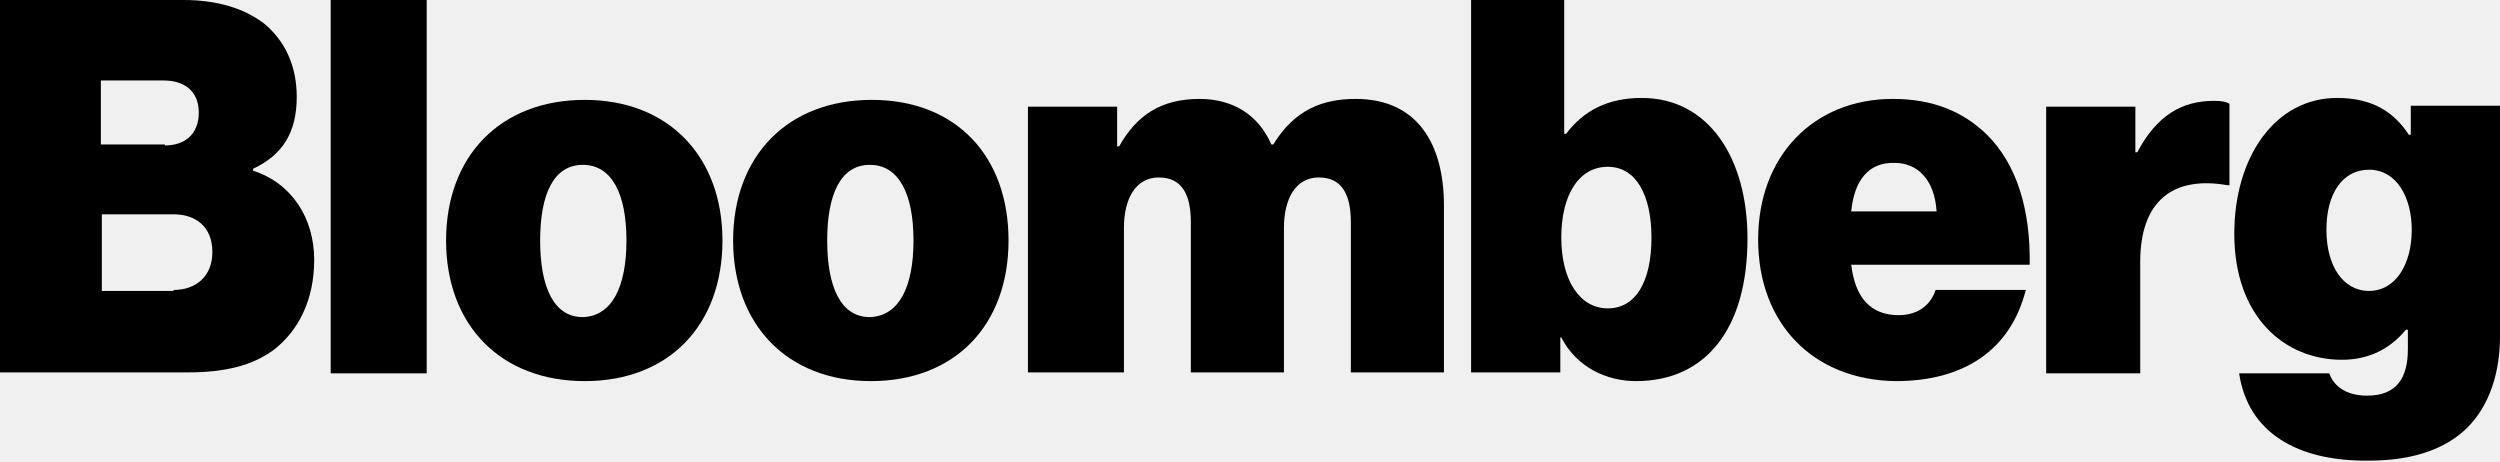
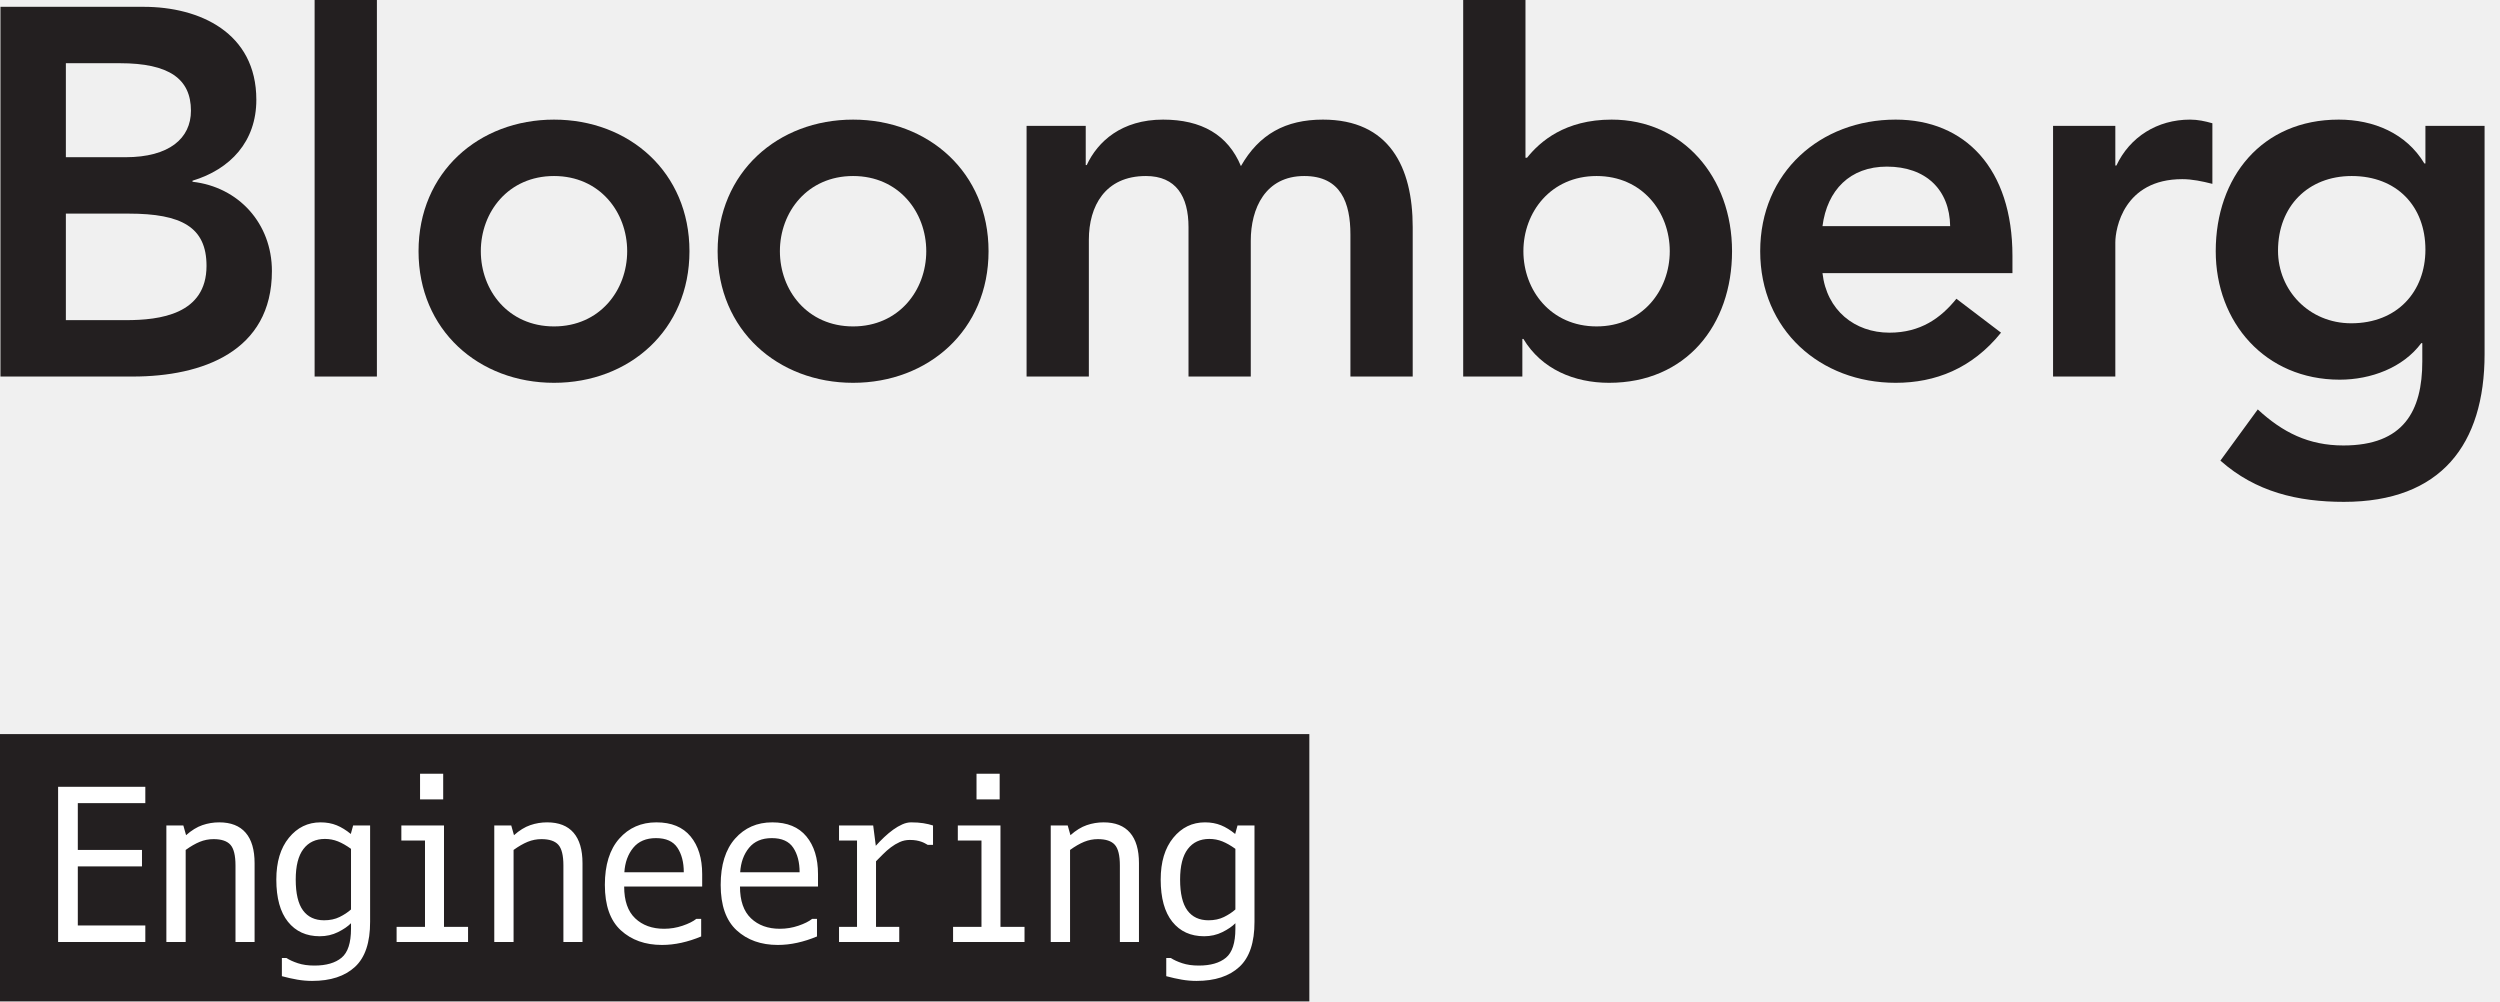
- <svg xmlns="http://www.w3.org/2000/svg" version="1.1" id="Layer_1" x="0px" y="0px" viewBox="115 -9.6 257.8 47.6" enable-background="new 115 -9.6 257.8 47.6" xml:space="preserve">
-   <g>
-     <path fill="#000000" d="M115-9.6h18.9c3.6,0,6.3,0.9,8.3,2.4c2.2,1.8,3.4,4.4,3.4,7.6c0,3.7-1.5,6-4.5,7.4V8c4,1.3,6.3,4.9,6.3,9.2   c0,4.1-1.6,7.3-4.2,9.3c-2.2,1.6-5,2.3-8.8,2.3H115V-9.6z M132,5.4c2,0,3.5-1.1,3.5-3.4c0-2.2-1.5-3.3-3.6-3.3h-6.5v6.6H132z    M132.9,20.3c2.3,0,4-1.4,4-3.9c0-2.7-1.8-3.9-4-3.9h-7.4v7.9H132.9z" />
-     <path fill="#000000" d="M149.1-9.6h9.9v38.5h-9.9V-9.6z" />
-     <path fill="#000000" d="M161,15.2c0-8.7,5.6-14.5,14.3-14.5s14.2,5.9,14.2,14.5c0,8.7-5.5,14.5-14.2,14.5   C166.6,29.7,161,23.9,161,15.2z M179.6,15.2c0-4.8-1.5-7.8-4.5-7.8s-4.4,3-4.4,7.8c0,4.8,1.4,7.9,4.4,7.9   C178.1,23,179.6,20,179.6,15.2z" />
-     <path fill="#000000" d="M190.6,15.2c0-8.7,5.6-14.5,14.3-14.5S219,6.5,219,15.2c0,8.7-5.5,14.5-14.2,14.5   C196.2,29.7,190.6,23.9,190.6,15.2z M209.2,15.2c0-4.8-1.5-7.8-4.5-7.8c-3,0-4.4,3-4.4,7.8c0,4.8,1.4,7.9,4.4,7.9   C207.7,23,209.2,20,209.2,15.2z" />
-     <path fill="#000000" d="M221,1.4h9.2v4.1h0.2c1.8-3.2,4.3-4.9,8.3-4.9c3.5,0,6.1,1.7,7.4,4.7h0.2c2.2-3.6,5.1-4.7,8.5-4.7   c6.4,0,9.1,4.7,9.1,11v17.2h-9.6V13.3c0-2.8-0.9-4.6-3.3-4.6c-2.4,0-3.6,2.2-3.6,5.2v14.9h-9.6V13.3c0-2.8-0.9-4.6-3.3-4.6   c-2.4,0-3.6,2.2-3.6,5.2v14.9H221C221,28.8,221,1.4,221,1.4z" />
-     <path fill="#000000" d="M276,25.2h-0.1v3.6h-9.2V-9.6h9.6V4.2h0.2c1.8-2.4,4.3-3.7,7.8-3.7c6.9,0,10.9,6.2,10.9,14.5   c0,9.3-4.3,14.7-11.5,14.7C280.7,29.7,277.6,28.3,276,25.2z M285.3,14.9c0-4.4-1.6-7.3-4.5-7.3c-3,0-4.8,2.9-4.8,7.3   c0,4.4,1.9,7.3,4.8,7.3S285.3,19.4,285.3,14.9z" />
-     <path fill="#000000" d="M296.3,15.1c0-8.6,5.7-14.5,13.9-14.5c4.1,0,7.2,1.3,9.6,3.6c3.2,3.1,4.6,7.9,4.5,13.5h-18.4   c0.4,3.4,2,5.2,4.9,5.2c1.7,0,3.2-0.8,3.8-2.6h9.3c-1.6,6.3-6.5,9.4-13.4,9.4C302,29.6,296.3,23.8,296.3,15.1z M305.9,12.2h8.8   c-0.2-3.3-2-5-4.3-5C307.7,7.1,306.2,9,305.9,12.2z" />
-     <path fill="#000000" d="M335.2,6.1h0.2c2-3.8,4.6-5.3,7.9-5.3c0.8,0,1.3,0.1,1.6,0.3v8.4h-0.2c-5.7-1-9,1.7-9,7.9v11.5H326V1.4h9.2   V6.1z" />
-     <path fill="#000000" d="M345.9,28.9h9.3c0.4,1.2,1.6,2.3,3.9,2.3c3.1,0,4.2-1.9,4.2-4.8v-2h-0.2c-1.5,1.8-3.6,3.1-6.6,3.1   c-5.9,0-11.1-4.4-11.1-13c0-7.9,4.2-14,10.6-14c3.7,0,5.9,1.5,7.4,3.8h0.2v-3h9.2v23.8c0,4.4-1.5,7.8-3.8,9.8c-2.4,2.1-5.8,3-9.7,3   C351.9,38,346.8,35,345.9,28.9z M363.7,14.1c0-3.4-1.6-6.2-4.4-6.2c-2.7,0-4.4,2.4-4.4,6.2c0,3.7,1.7,6.3,4.4,6.3   C362,20.4,363.7,17.7,363.7,14.1z" />
+ <svg xmlns="http://www.w3.org/2000/svg" version="1.1" id="svg2" width="405.6" height="162.467" viewBox="0 0 405.6 162.467">
+   <defs id="defs6">
+     <clipPath clipPathUnits="userSpaceOnUse" id="clipPath22">
+       <path d="M 0,583.816 H 3042 V 1218.54 H 0 Z" id="path20" />
+     </clipPath>
+   </defs>
+   <g id="g8" transform="matrix(1.333333,0,0,-1.333333,0,162.4667)">
+     <g id="g10" transform="scale(0.1)">
+       <path d="M 0,0 H 1593.21 V 325.254 H 0 V 0" style="fill:#231f20;fill-opacity:1;fill-rule:nonzero;stroke:none" id="path12" />
+       <path d="m 176.824,72.262 v 20.168 H 94.676 v 71.808 h 78.09 v 20.051 H 94.676 v 56.941 h 82.148 v 19.915 H 70.699 V 72.262 Z m 132.961,0 v 95.91 c 0,16.308 -3.617,28.68 -10.879,37.078 -7.261,8.398 -17.976,12.609 -32.16,12.609 -7.051,0 -13.871,-1.129 -20.473,-3.39 -6.593,-2.25 -13.214,-6.328 -19.859,-12.231 l -3.316,11.801 h -20.66 V 72.262 H 225.93 V 184.289 c 6.136,4.43 11.879,7.731 17.207,9.902 5.332,2.168 10.902,3.258 16.73,3.258 9.59,0 16.426,-2.301 20.528,-6.89 4.101,-4.59 6.152,-12.989 6.152,-25.207 V 72.262 Z M 450.348,214.039 h -20.66 l -2.833,-10.32 c -5.66,4.672 -11.402,8.191 -17.222,10.582 -5.817,2.371 -12.336,3.558 -19.543,3.558 -15.496,0 -28.344,-6.25 -38.551,-18.75 -10.211,-12.507 -15.312,-29.449 -15.312,-50.847 0,-22.473 4.711,-39.582 14.14,-51.352 9.43,-11.762 22.336,-17.641 38.738,-17.641 8.028,0 15.43,1.68 22.188,5.039 6.773,3.363 12.031,6.973 15.812,10.82 v -6.758 c 0,-17.133 -3.839,-28.891 -11.5,-35.242 -7.671,-6.34 -18.671,-9.527 -33.015,-9.527 -7.711,0 -14.414,0.949 -20.113,2.84 -5.7,1.879 -10.352,4.008 -13.954,6.379 h -5.535 V 30.68 c 6.637,-1.789 12.95,-3.199 18.938,-4.231 5.98,-1.02 11.929,-1.527 17.832,-1.527 22.461,0 39.855,5.688 52.199,17.09 12.34,11.387 18.469,29.719 18.391,54.957 z m -23.243,-102.18 c -3.859,-3.449 -8.488,-6.5 -13.898,-9.16 -5.41,-2.668 -11.68,-4 -18.812,-4 -11.243,0 -19.801,4.012 -25.707,12.039 -5.899,8.043 -8.852,20.551 -8.852,37.524 0,16.547 3.109,28.937 9.348,37.136 6.23,8.18 14.961,12.293 26.191,12.293 5.57,0 10.859,-1 15.859,-3.011 5,-2.008 10.293,-5.02 15.871,-9.051 z M 569.527,72.262 V 90.699 H 540.254 V 214.039 h -51.891 v -18.32 h 28.77 V 90.699 H 482.59 V 72.262 Z m -30.25,204.75 h -28.16 V 245.77 h 28.16 z M 708.785,72.262 v 95.91 c 0,16.308 -3.629,28.68 -10.879,37.078 -7.261,8.398 -17.98,12.609 -32.16,12.609 -7.051,0 -13.883,-1.129 -20.469,-3.39 -6.601,-2.25 -13.222,-6.328 -19.863,-12.231 l -3.32,11.801 H 601.438 V 72.262 h 23.48 V 184.289 c 6.145,4.43 11.891,7.731 17.215,9.902 5.332,2.168 10.902,3.258 16.722,3.258 9.602,0 16.442,-2.301 20.54,-6.89 4.101,-4.59 6.152,-12.989 6.152,-25.207 V 72.262 Z M 854.414,139.77 v 15.121 c 0,19.179 -4.707,34.48 -14.137,45.879 -9.433,11.39 -23.281,17.089 -41.57,17.089 -18.441,0 -33.512,-6.597 -45.191,-19.8 -11.68,-13.207 -17.52,-31.981 -17.52,-56.321 0,-24.918 6.469,-43.328 19.43,-55.226 12.949,-11.871 29.629,-17.82 50.047,-17.82 7.871,0 15.781,0.887 23.73,2.648 7.953,1.762 15.953,4.309 23.981,7.672 v 21.41 h -5.899 c -3.941,-3.133 -9.531,-5.902 -16.789,-8.363 -7.25,-2.457 -14.73,-3.688 -22.437,-3.688 -14.512,0 -26.243,4.238 -35.172,12.719 -8.942,8.488 -13.399,21.379 -13.399,38.68 z m -94.687,17.339 c 0.738,11.961 4.332,21.879 10.761,29.762 6.438,7.867 15.68,11.809 27.731,11.809 12.215,0 20.906,-3.899 26.066,-11.7 5.172,-7.769 7.75,-17.742 7.75,-29.871 z M 995.348,139.77 v 15.121 c 0,19.179 -4.711,34.48 -14.141,45.879 -9.43,11.39 -23.281,17.089 -41.562,17.089 -18.45,0 -33.508,-6.597 -45.196,-19.8 -11.683,-13.207 -17.523,-31.981 -17.523,-56.321 0,-24.918 6.48,-43.328 19.429,-55.226 12.954,-11.871 29.641,-17.82 50.051,-17.82 7.871,0 15.782,0.887 23.731,2.648 7.961,1.762 15.949,4.309 23.98,7.672 v 21.41 h -5.898 c -3.934,-3.133 -9.531,-5.902 -16.781,-8.363 -7.262,-2.457 -14.743,-3.688 -22.454,-3.688 -14.507,0 -26.23,4.238 -35.168,12.719 -8.929,8.488 -13.402,21.379 -13.402,38.68 z m -94.696,17.339 c 0.743,11.961 4.332,21.879 10.766,29.762 6.437,7.867 15.676,11.809 27.738,11.809 12.211,0 20.899,-3.899 26.071,-11.7 5.16,-7.769 7.738,-17.742 7.738,-29.871 z m 234.648,33.332 v 23.598 c -3.45,1.16 -7.37,2.07 -11.76,2.781 -4.37,0.692 -9.36,1.039 -14.94,1.039 -3.43,0 -7,-0.82 -10.69,-2.461 -3.7,-1.636 -7.38,-3.789 -11.07,-6.449 -3.69,-2.668 -7.33,-5.711 -10.95,-9.109 -3.6,-3.399 -7,-6.899 -10.21,-10.512 l -3.18,24.711 h -41.57 v -18.32 h 21.89 V 90.699 h -21.89 V 72.262 h 73.28 v 18.438 h -28.27 V 170.52 c 2.61,2.609 5.43,5.449 8.42,8.468 2.98,3.043 6.19,5.84 9.6,8.442 3.39,2.582 7,4.73 10.82,6.449 3.8,1.723 7.89,2.582 12.23,2.582 3.12,0 5.78,-0.199 7.99,-0.609 2.22,-0.411 4.17,-0.903 5.84,-1.481 1.68,-0.57 3.15,-1.223 4.42,-1.902 1.28,-0.699 2.48,-1.391 3.64,-2.028 z M 1246.64,72.262 v 18.438 h -29.27 V 214.039 h -51.9 v -18.32 h 28.79 V 90.699 H 1159.7 V 72.262 Z m -30.25,204.75 h -28.16 V 245.77 h 28.16 z m 169.5,-204.75 v 95.91 c 0,16.308 -3.61,28.68 -10.88,37.078 -7.25,8.398 -17.96,12.609 -32.15,12.609 -7.05,0 -13.88,-1.129 -20.47,-3.39 -6.6,-2.25 -13.22,-6.328 -19.87,-12.231 l -3.32,11.801 h -20.66 V 72.262 h 23.5 V 184.289 c 6.13,4.43 11.88,7.731 17.21,9.902 5.33,2.168 10.9,3.258 16.73,3.258 9.59,0 16.43,-2.301 20.52,-6.89 4.11,-4.59 6.16,-12.989 6.16,-25.207 V 72.262 Z m 140.57,141.777 h -20.66 l -2.84,-10.32 c -5.66,4.672 -11.39,8.191 -17.21,10.582 -5.82,2.371 -12.34,3.558 -19.55,3.558 -15.49,0 -28.34,-6.25 -38.55,-18.75 -10.21,-12.507 -15.32,-29.449 -15.32,-50.847 0,-22.473 4.72,-39.582 14.14,-51.352 9.44,-11.762 22.35,-17.641 38.74,-17.641 8.04,0 15.43,1.68 22.2,5.039 6.76,3.363 12.02,6.973 15.81,10.82 v -6.758 c 0,-17.133 -3.84,-28.891 -11.51,-35.242 -7.66,-6.34 -18.66,-9.527 -33.01,-9.527 -7.71,0 -14.41,0.949 -20.12,2.84 -5.69,1.879 -10.34,4.008 -13.95,6.379 h -5.53 V 30.68 c 6.64,-1.789 12.96,-3.199 18.94,-4.231 5.97,-1.02 11.93,-1.527 17.82,-1.527 22.47,0 39.87,5.688 52.21,17.09 12.34,11.387 18.47,29.719 18.39,54.957 z m -23.24,-102.18 c -3.86,-3.449 -8.49,-6.5 -13.9,-9.16 -5.41,-2.668 -11.68,-4 -18.81,-4 -11.24,0 -19.8,4.012 -25.72,12.039 -5.89,8.043 -8.84,20.551 -8.84,37.524 0,16.547 3.11,28.937 9.35,37.136 6.22,8.18 14.95,12.293 26.18,12.293 5.58,0 10.86,-1 15.86,-3.011 5,-2.008 10.3,-5.02 15.88,-9.051 v -73.77" style="fill:#ffffff;fill-opacity:1;fill-rule:nonzero;stroke:none" id="path14" />
+       <g id="g16">
+         <g id="g18" clip-path="url(#clipPath22)">
+           <path d="m 80.148,958.57 h 76.418 c 64.407,0 94.727,-16.492 94.727,-63.527 0,-59.105 -56.84,-66.094 -97.895,-66.094 H 80.148 Z M 0.562,760.328 H 161.609 c 84.621,0 169.254,30.488 169.254,128.363 0,57.797 -40.414,102.305 -96.629,108.637 v 1.289 c 46.102,13.963 77.68,47.633 77.68,98.493 0,81.96 -69.473,113.09 -137.043,113.09 H 0.562 Z m 79.586,381.252 h 65.668 c 60.008,0 86.528,-19.06 86.528,-57.82 0,-33.68 -26.52,-56.56 -79.571,-56.56 H 80.148 v 114.38" style="fill:#231f20;fill-opacity:1;fill-rule:nonzero;stroke:none" id="path24" />
+           <path d="m 382.82,1220.85 h 75.785 V 760.328 H 382.82 v 460.522" style="fill:#231f20;fill-opacity:1;fill-rule:nonzero;stroke:none" id="path26" />
+           <path d="m 509.277,912.832 c 0,-95.969 73.25,-160.137 164.848,-160.137 91.559,0 164.816,64.168 164.816,160.137 0,95.948 -73.257,160.118 -164.816,160.118 -91.598,0 -164.848,-64.17 -164.848,-160.118 m 75.786,0 c 0,47.656 33.468,91.488 89.062,91.488 55.563,0 89.027,-43.832 89.027,-91.488 0,-47.668 -33.464,-91.516 -89.027,-91.516 -55.594,0 -89.062,43.848 -89.062,91.516" style="fill:#231f20;fill-opacity:1;fill-rule:nonzero;stroke:none" id="path28" />
+           <path d="m 873.203,912.832 c 0,-95.969 73.262,-160.137 164.837,-160.137 91.56,0 164.83,64.168 164.83,160.137 0,95.948 -73.27,160.118 -164.83,160.118 -91.575,0 -164.837,-64.17 -164.837,-160.118 m 75.777,0 c 0,47.656 33.493,91.488 89.06,91.488 55.57,0 89.04,-43.832 89.04,-91.488 0,-47.668 -33.47,-91.516 -89.04,-91.516 -55.567,0 -89.06,43.848 -89.06,91.516" style="fill:#231f20;fill-opacity:1;fill-rule:nonzero;stroke:none" id="path30" />
+           <path d="m 1249.14,1065.34 h 71.98 v -47.66 h 1.25 c 13.27,28.57 42.33,55.28 92.85,55.28 46.74,0 78.95,-18.43 94.74,-56.57 22.1,38.79 54.29,56.57 99.77,56.57 80.85,0 109.25,-57.82 109.25,-130.886 V 760.328 h -75.79 v 172.82 c 0,38.137 -11.35,71.172 -56.19,71.172 -47.36,0 -65.06,-39.394 -65.06,-78.769 V 760.328 h -75.76 v 181.746 c 0,37.473 -15.18,62.246 -51.8,62.246 -49.89,0 -69.46,-36.859 -69.46,-77.527 V 760.328 h -75.78 v 305.012" style="fill:#231f20;fill-opacity:1;fill-rule:nonzero;stroke:none" id="path32" />
+           <path d="m 1780.41,760.32 h 71.99 v 45.758 h 1.27 c 22.12,-36.84 61.9,-53.383 104.22,-53.383 93.46,0 149.66,69.899 149.66,160.137 0,90.208 -60,160.128 -146.51,160.128 -56.84,0 -87.16,-26.71 -102.93,-46.39 h -1.91 v 194.27 h -75.79 z m 251.36,152.512 c 0,-47.668 -33.48,-91.508 -89.05,-91.508 -55.56,0 -89.05,43.84 -89.05,91.508 0,47.656 33.49,91.488 89.05,91.488 55.57,0 89.05,-43.832 89.05,-91.488" style="fill:#231f20;fill-opacity:1;fill-rule:nonzero;stroke:none" id="path34" />
+           <path d="m 2448.75,886.156 v 20.938 c 0,106.096 -57.47,165.866 -142.11,165.866 -91.57,0 -164.83,-64.19 -164.83,-160.128 0,-95.969 73.26,-160.137 164.83,-160.137 48,0 92.83,17.188 128.2,61.012 l -54.3,41.281 c -18.93,-23.504 -43.58,-41.281 -81.47,-41.281 -42.31,0 -76.41,27.293 -81.47,72.449 z m -231.15,57.157 c 5.69,43.859 33.47,72.447 78.32,72.447 47.35,0 76.4,-27.947 77.03,-72.447 H 2217.6" style="fill:#231f20;fill-opacity:1;fill-rule:nonzero;stroke:none" id="path36" />
+           <path d="m 2498.16,1065.34 h 75.77 v -48.3 h 1.28 c 16.42,34.94 49.89,55.92 89.68,55.92 9.49,0 18.32,-1.92 27.14,-4.45 v -73.721 c -12.63,3.188 -24.63,5.721 -36.61,5.721 -71.37,0 -81.49,-60.377 -81.49,-76.893 V 760.328 h -75.77 v 305.012" style="fill:#231f20;fill-opacity:1;fill-rule:nonzero;stroke:none" id="path38" />
+           <path d="m 2951.25,1065.34 v -45.77 h -1.26 c -22.1,36.86 -61.89,53.39 -104.21,53.39 -93.49,0 -149.68,-69.93 -149.68,-160.132 0,-86.414 60,-156.324 150.93,-156.324 37.89,0 77.05,14.609 99.17,44.473 h 1.25 V 778.73 c 0,-60.367 -22.74,-102.277 -95.98,-102.277 -42.33,0 -73.89,15.871 -104.22,43.856 l -45.47,-62.286 c 42.95,-38.14 94.1,-50.191 150.32,-50.191 118.1,0 171.14,69.883 171.14,179.805 v 277.703 z m -89.69,-61.02 c 54.95,0 89.69,-36.859 89.69,-89.574 0,-50.875 -34.1,-89.621 -90.31,-89.621 -51.16,0 -89.05,40.039 -89.05,88.332 0,54.004 36.63,90.863 89.67,90.863" style="fill:#231f20;fill-opacity:1;fill-rule:nonzero;stroke:none" id="path40" />
+         </g>
+       </g>
+     </g>
  </g>
</svg>
